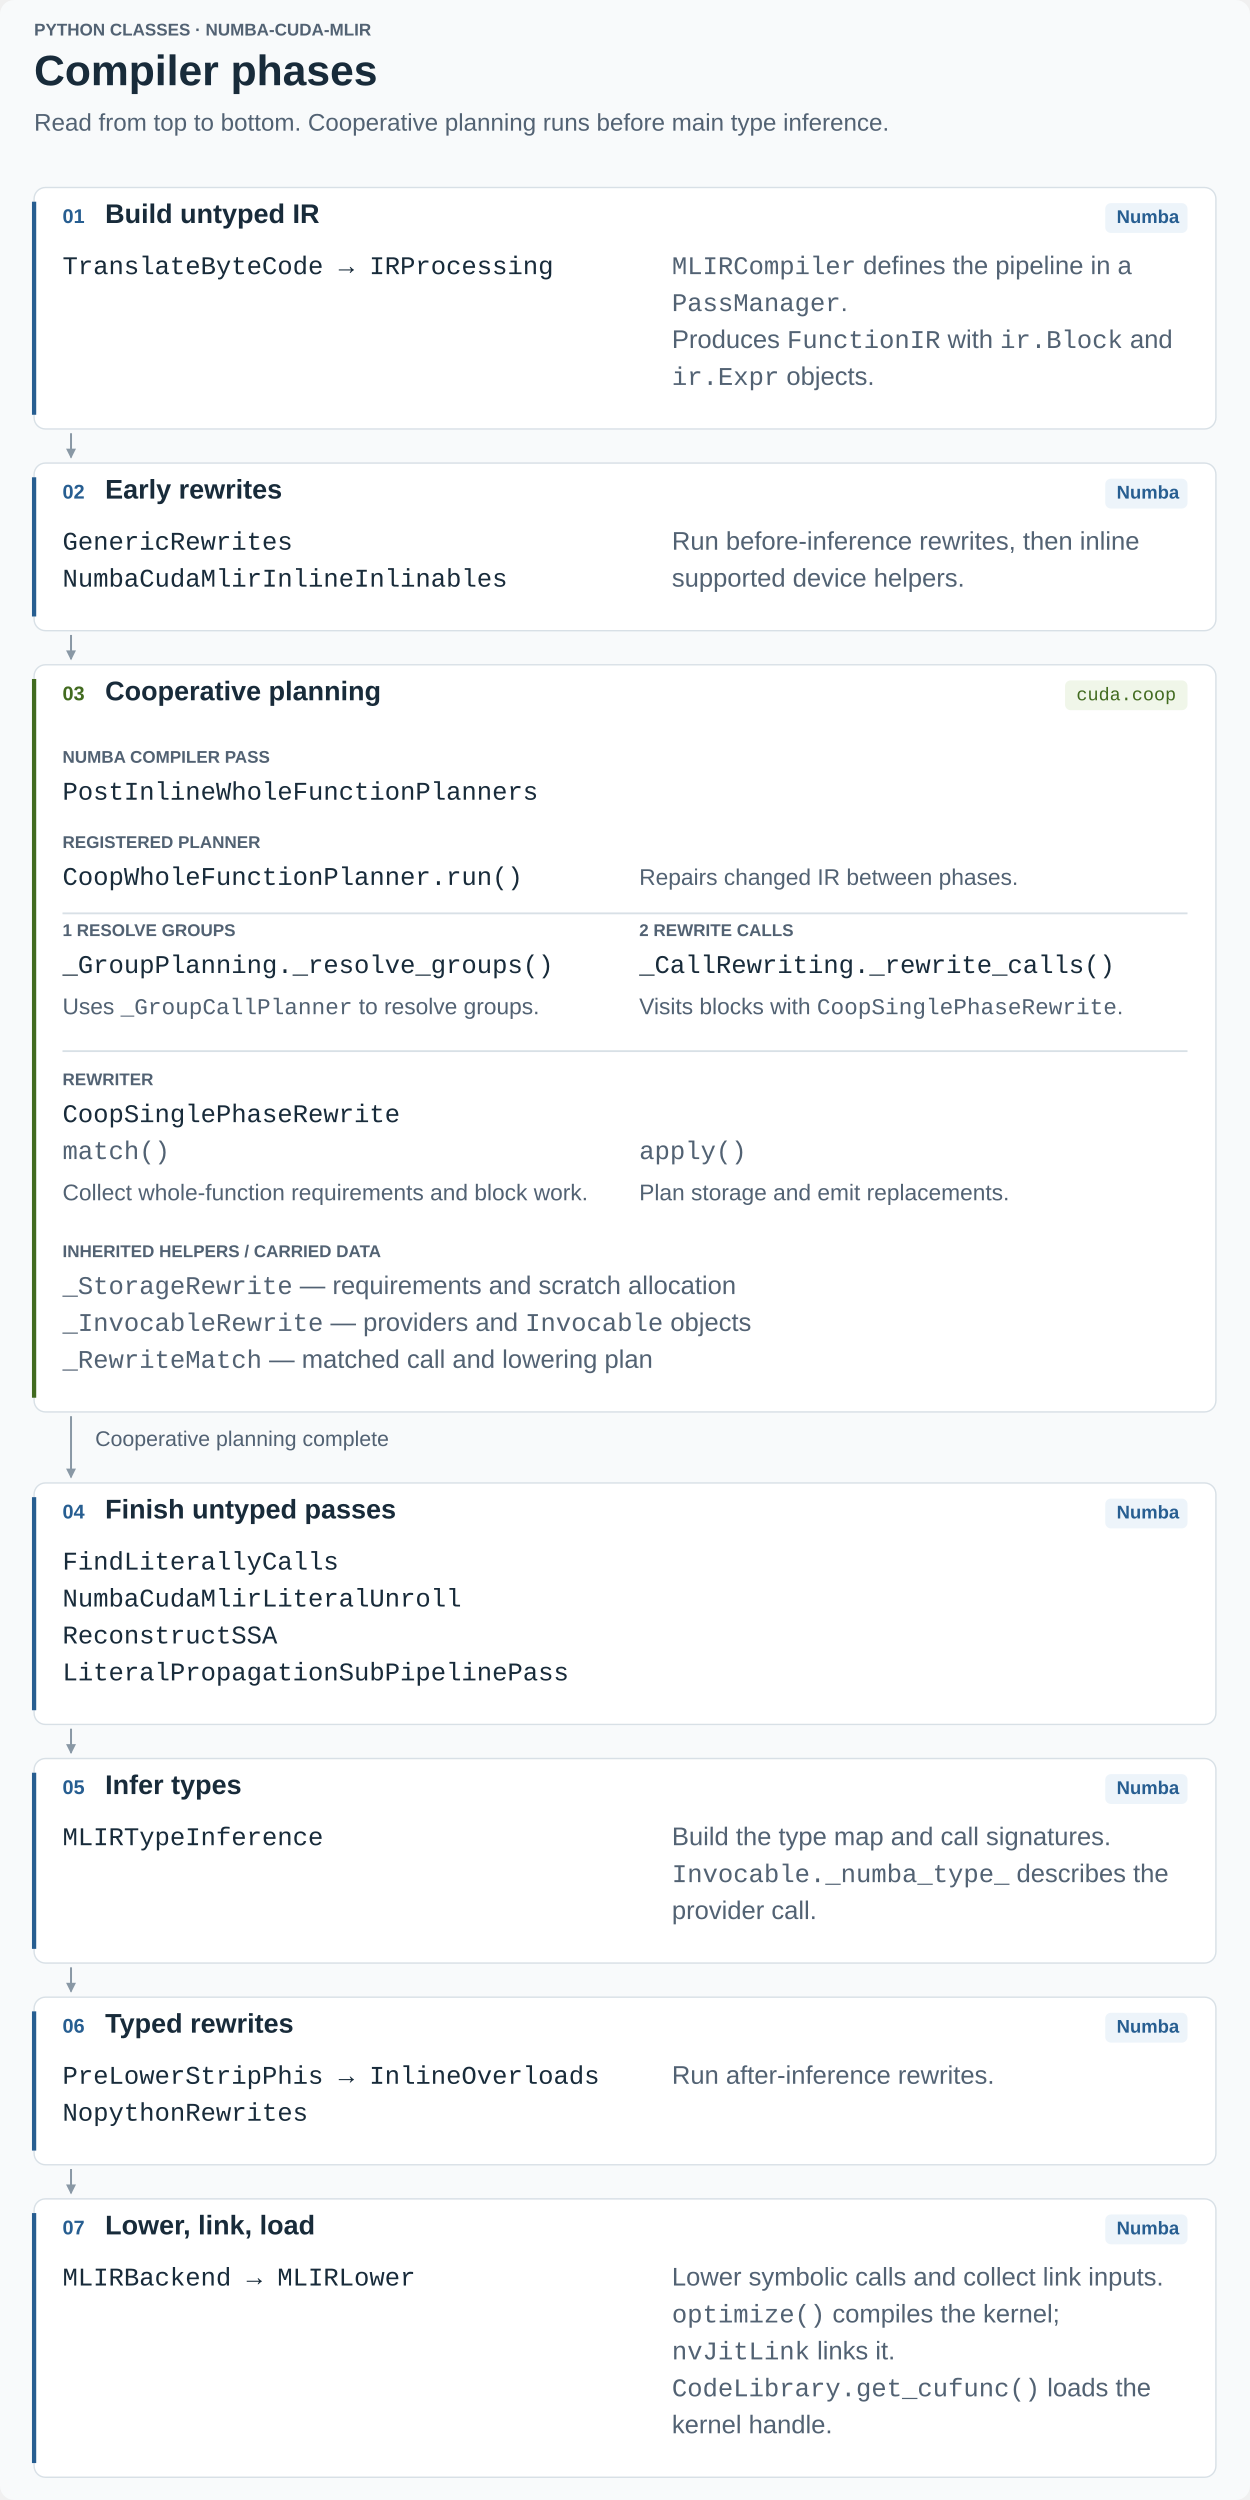
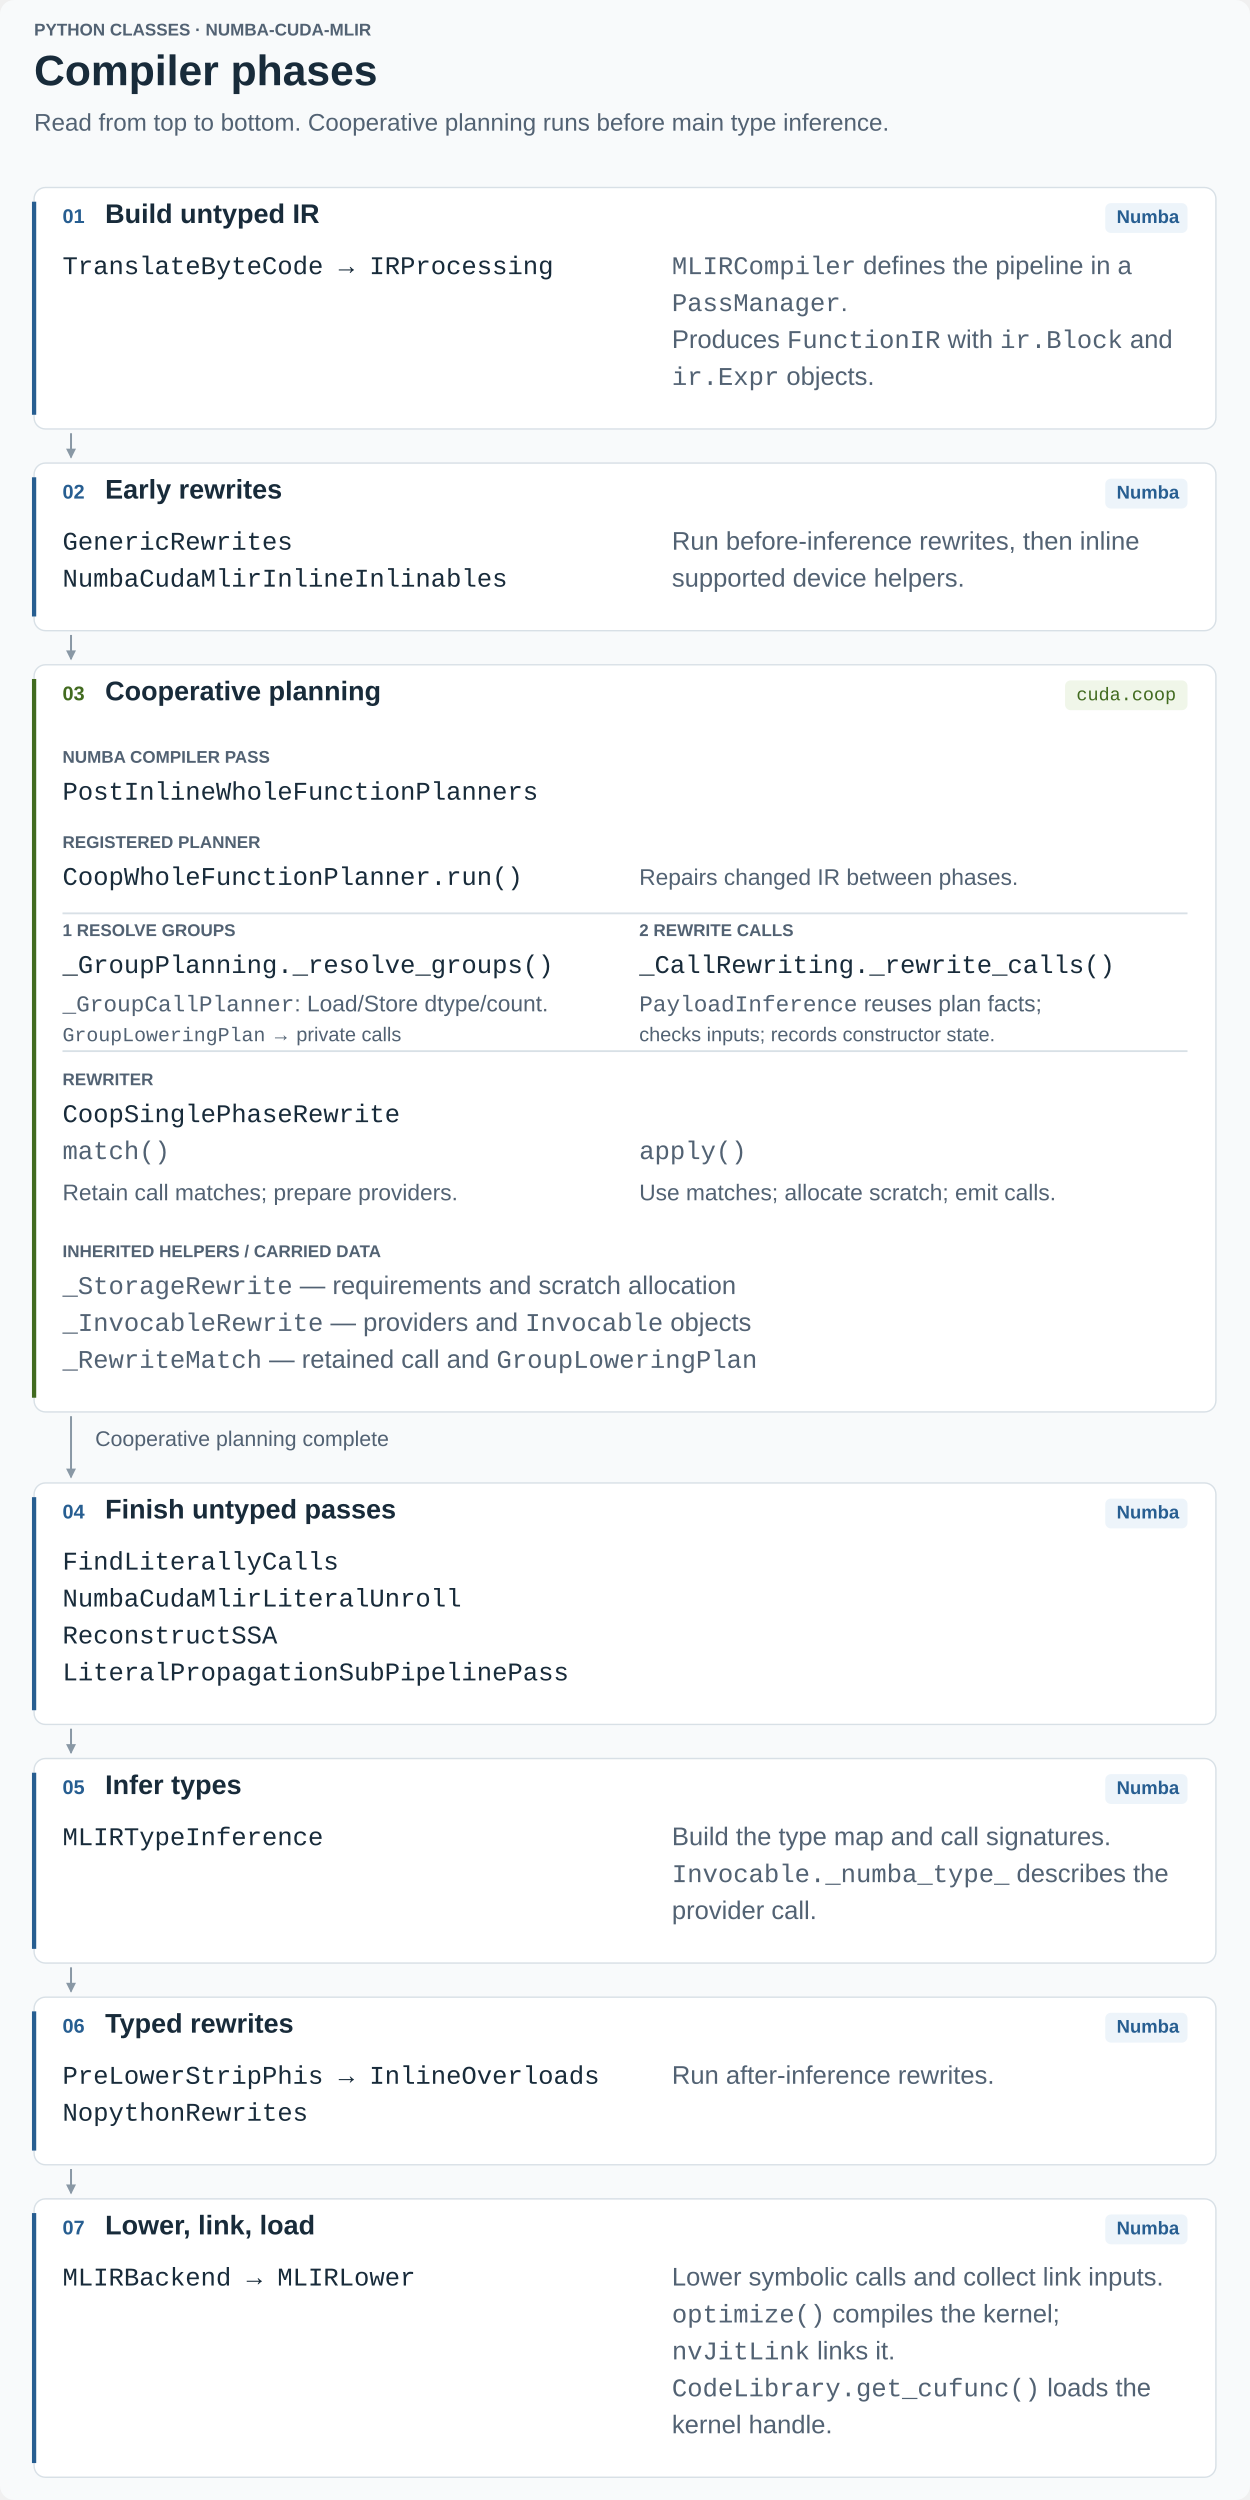
<svg xmlns="http://www.w3.org/2000/svg" role="img" aria-labelledby="title desc" viewBox="0 0 880 1760">
  <defs>
    <marker id="arrow" viewBox="0 0 8 8" refX="7" refY="4" markerWidth="5" markerHeight="5" orient="auto">
      <path d="M0 0L8 4L0 8Z" fill="#8998a5" />
    </marker>
  </defs>
  <rect width="880" height="1760" fill="#f8fafb" rx="10" />
  <text x="24" y="25" font-family="Arial, Helvetica, sans-serif" font-size="12" font-weight="700" fill="#526273">PYTHON CLASSES · NUMBA-CUDA-MLIR</text>
  <text x="24" y="60" font-family="Arial, Helvetica, sans-serif" font-size="30" font-weight="700" fill="#182b3a">Compiler phases</text>
  <text x="24" y="92" font-family="Arial, Helvetica, sans-serif" font-size="17" font-weight="400" fill="#526273">Read</text>
  <text x="64.641" y="92" font-family="Arial, Helvetica, sans-serif" font-size="17" font-weight="400" fill="#526273"> </text>
  <text x="69.364" y="92" font-family="Arial, Helvetica, sans-serif" font-size="17" font-weight="400" fill="#526273">from</text>
  <text x="103.364" y="92" font-family="Arial, Helvetica, sans-serif" font-size="17" font-weight="400" fill="#526273"> </text>
  <text x="108.088" y="92" font-family="Arial, Helvetica, sans-serif" font-size="17" font-weight="400" fill="#526273">top</text>
  <text x="131.72" y="92" font-family="Arial, Helvetica, sans-serif" font-size="17" font-weight="400" fill="#526273"> </text>
  <text x="136.444" y="92" font-family="Arial, Helvetica, sans-serif" font-size="17" font-weight="400" fill="#526273">to</text>
  <text x="150.622" y="92" font-family="Arial, Helvetica, sans-serif" font-size="17" font-weight="400" fill="#526273"> </text>
  <text x="155.345" y="92" font-family="Arial, Helvetica, sans-serif" font-size="17" font-weight="400" fill="#526273">bottom.</text>
  <text x="212.041" y="92" font-family="Arial, Helvetica, sans-serif" font-size="17" font-weight="400" fill="#526273"> </text>
  <text x="216.764" y="92" font-family="Arial, Helvetica, sans-serif" font-size="17" font-weight="400" fill="#526273">Cooperative</text>
  <text x="308.43" y="92" font-family="Arial, Helvetica, sans-serif" font-size="17" font-weight="400" fill="#526273"> </text>
  <text x="313.153" y="92" font-family="Arial, Helvetica, sans-serif" font-size="17" font-weight="400" fill="#526273">planning</text>
  <text x="377.434" y="92" font-family="Arial, Helvetica, sans-serif" font-size="17" font-weight="400" fill="#526273"> </text>
  <text x="382.158" y="92" font-family="Arial, Helvetica, sans-serif" font-size="17" font-weight="400" fill="#526273">runs</text>
  <text x="415.228" y="92" font-family="Arial, Helvetica, sans-serif" font-size="17" font-weight="400" fill="#526273"> </text>
  <text x="419.952" y="92" font-family="Arial, Helvetica, sans-serif" font-size="17" font-weight="400" fill="#526273">before</text>
  <text x="468.155" y="92" font-family="Arial, Helvetica, sans-serif" font-size="17" font-weight="400" fill="#526273"> </text>
  <text x="472.878" y="92" font-family="Arial, Helvetica, sans-serif" font-size="17" font-weight="400" fill="#526273">main</text>
  <text x="509.725" y="92" font-family="Arial, Helvetica, sans-serif" font-size="17" font-weight="400" fill="#526273"> </text>
  <text x="514.448" y="92" font-family="Arial, Helvetica, sans-serif" font-size="17" font-weight="400" fill="#526273">type</text>
  <text x="546.581" y="92" font-family="Arial, Helvetica, sans-serif" font-size="17" font-weight="400" fill="#526273"> </text>
  <text x="551.305" y="92" font-family="Arial, Helvetica, sans-serif" font-size="17" font-weight="400" fill="#526273">inference.</text>
  <rect x="24" y="132" width="832" height="170" rx="8" fill="white" stroke="#d8e0e6" />
  <path d="M24 142V292" stroke="#275e91" stroke-width="3" />
  <g data-node="Build untyped IR" role="group" aria-label="Build untyped IR">
    <text x="44" y="157" font-family="Arial, Helvetica, sans-serif" font-size="14" font-weight="700" fill="#275e91">01</text>
    <text x="74" y="157" font-family="Arial, Helvetica, sans-serif" font-size="19" font-weight="700" fill="#182b3a">Build untyped IR</text>
    <rect x="778.094" y="143" width="57.906" height="21" rx="4" fill="#edf4fa" stroke="none" />
    <text x="786.094" y="157" font-family="Arial, Helvetica, sans-serif" font-size="13" font-weight="700" fill="#275e91">Numba</text>
    <text x="44" y="193" font-family="'Liberation Mono', Consolas, monospace" font-size="18" font-weight="400" fill="#182b3a" data-code="true">TranslateByteCode → IRProcessing</text>
    <text x="473" y="193" font-family="'Liberation Mono', Consolas, monospace" font-size="18" font-weight="400" fill="#526273" data-code="true">MLIRCompiler</text>
    <text x="602.619" y="193" font-family="Arial, Helvetica, sans-serif" font-size="18" font-weight="400" fill="#526273"> </text>
    <text x="607.62" y="193" font-family="Arial, Helvetica, sans-serif" font-size="18" font-weight="400" fill="#526273">defines</text>
    <text x="665.664" y="193" font-family="Arial, Helvetica, sans-serif" font-size="18" font-weight="400" fill="#526273"> </text>
    <text x="670.666" y="193" font-family="Arial, Helvetica, sans-serif" font-size="18" font-weight="400" fill="#526273">the</text>
    <text x="695.689" y="193" font-family="Arial, Helvetica, sans-serif" font-size="18" font-weight="400" fill="#526273"> </text>
    <text x="700.691" y="193" font-family="Arial, Helvetica, sans-serif" font-size="18" font-weight="400" fill="#526273">pipeline</text>
    <text x="762.741" y="193" font-family="Arial, Helvetica, sans-serif" font-size="18" font-weight="400" fill="#526273"> </text>
    <text x="767.742" y="193" font-family="Arial, Helvetica, sans-serif" font-size="18" font-weight="400" fill="#526273">in</text>
    <text x="781.752" y="193" font-family="Arial, Helvetica, sans-serif" font-size="18" font-weight="400" fill="#526273"> </text>
    <text x="786.753" y="193" font-family="Arial, Helvetica, sans-serif" font-size="18" font-weight="400" fill="#526273">a</text>
    <text x="796.764" y="193" font-family="Arial, Helvetica, sans-serif" font-size="18" font-weight="400" fill="#526273"> </text>
    <text x="473" y="219" font-family="'Liberation Mono', Consolas, monospace" font-size="18" font-weight="400" fill="#526273" data-code="true">PassManager</text>
    <text x="591.817" y="219" font-family="Arial, Helvetica, sans-serif" font-size="18" font-weight="400" fill="#526273">.</text>
    <text x="473" y="245" font-family="Arial, Helvetica, sans-serif" font-size="18" font-weight="400" fill="#526273">Produces</text>
    <text x="549.044" y="245" font-family="Arial, Helvetica, sans-serif" font-size="18" font-weight="400" fill="#526273"> </text>
    <text x="554.045" y="245" font-family="'Liberation Mono', Consolas, monospace" font-size="18" font-weight="400" fill="#526273" data-code="true">FunctionIR</text>
    <text x="662.061" y="245" font-family="Arial, Helvetica, sans-serif" font-size="18" font-weight="400" fill="#526273"> </text>
    <text x="667.062" y="245" font-family="Arial, Helvetica, sans-serif" font-size="18" font-weight="400" fill="#526273">with</text>
    <text x="699.072" y="245" font-family="Arial, Helvetica, sans-serif" font-size="18" font-weight="400" fill="#526273"> </text>
    <text x="704.073" y="245" font-family="'Liberation Mono', Consolas, monospace" font-size="18" font-weight="400" fill="#526273" data-code="true">ir.Block</text>
    <text x="790.486" y="245" font-family="Arial, Helvetica, sans-serif" font-size="18" font-weight="400" fill="#526273"> </text>
    <text x="795.487" y="245" font-family="Arial, Helvetica, sans-serif" font-size="18" font-weight="400" fill="#526273">and</text>
    <text x="825.52" y="245" font-family="Arial, Helvetica, sans-serif" font-size="18" font-weight="400" fill="#526273"> </text>
    <text x="473" y="271" font-family="'Liberation Mono', Consolas, monospace" font-size="18" font-weight="400" fill="#526273" data-code="true">ir.Expr</text>
    <text x="548.611" y="271" font-family="Arial, Helvetica, sans-serif" font-size="18" font-weight="400" fill="#526273"> </text>
    <text x="553.612" y="271" font-family="Arial, Helvetica, sans-serif" font-size="18" font-weight="400" fill="#526273">objects.</text>
  </g>
  <path d="M50 305V322" stroke="#8998a5" stroke-width="1.4" fill="none" marker-end="url(#arrow)" />
  <rect x="24" y="326" width="832" height="118" rx="8" fill="white" stroke="#d8e0e6" />
  <path d="M24 336V434" stroke="#275e91" stroke-width="3" />
  <g data-node="Early rewrites" role="group" aria-label="Early rewrites">
    <text x="44" y="351" font-family="Arial, Helvetica, sans-serif" font-size="14" font-weight="700" fill="#275e91">02</text>
    <text x="74" y="351" font-family="Arial, Helvetica, sans-serif" font-size="19" font-weight="700" fill="#182b3a">Early rewrites</text>
    <rect x="778.094" y="337" width="57.906" height="21" rx="4" fill="#edf4fa" stroke="none" />
    <text x="786.094" y="351" font-family="Arial, Helvetica, sans-serif" font-size="13" font-weight="700" fill="#275e91">Numba</text>
    <text x="44" y="387" font-family="'Liberation Mono', Consolas, monospace" font-size="18" font-weight="400" fill="#182b3a" data-code="true">GenericRewrites</text>
    <text x="44" y="413" font-family="'Liberation Mono', Consolas, monospace" font-size="18" font-weight="400" fill="#182b3a" data-code="true">NumbaCudaMlirInlineInlinables</text>
    <text x="473" y="387" font-family="Arial, Helvetica, sans-serif" font-size="18" font-weight="400" fill="#526273">Run</text>
    <text x="506.02" y="387" font-family="Arial, Helvetica, sans-serif" font-size="18" font-weight="400" fill="#526273"> </text>
    <text x="511.022" y="387" font-family="Arial, Helvetica, sans-serif" font-size="18" font-weight="400" fill="#526273">before-inference</text>
    <text x="642.103" y="387" font-family="Arial, Helvetica, sans-serif" font-size="18" font-weight="400" fill="#526273"> </text>
    <text x="647.105" y="387" font-family="Arial, Helvetica, sans-serif" font-size="18" font-weight="400" fill="#526273">rewrites,</text>
    <text x="715.114" y="387" font-family="Arial, Helvetica, sans-serif" font-size="18" font-weight="400" fill="#526273"> </text>
    <text x="720.116" y="387" font-family="Arial, Helvetica, sans-serif" font-size="18" font-weight="400" fill="#526273">then</text>
    <text x="755.15" y="387" font-family="Arial, Helvetica, sans-serif" font-size="18" font-weight="400" fill="#526273"> </text>
    <text x="760.152" y="387" font-family="Arial, Helvetica, sans-serif" font-size="18" font-weight="400" fill="#526273">inline</text>
    <text x="802.18" y="387" font-family="Arial, Helvetica, sans-serif" font-size="18" font-weight="400" fill="#526273"> </text>
    <text x="473" y="413" font-family="Arial, Helvetica, sans-serif" font-size="18" font-weight="400" fill="#526273">supported</text>
    <text x="553.061" y="413" font-family="Arial, Helvetica, sans-serif" font-size="18" font-weight="400" fill="#526273"> </text>
    <text x="558.062" y="413" font-family="Arial, Helvetica, sans-serif" font-size="18" font-weight="400" fill="#526273">device</text>
    <text x="610.094" y="413" font-family="Arial, Helvetica, sans-serif" font-size="18" font-weight="400" fill="#526273"> </text>
    <text x="615.095" y="413" font-family="Arial, Helvetica, sans-serif" font-size="18" font-weight="400" fill="#526273">helpers.</text>
  </g>
  <path d="M50 447V464" stroke="#8998a5" stroke-width="1.4" fill="none" marker-end="url(#arrow)" />
  <rect x="24" y="468" width="832" height="526" rx="8" fill="white" stroke="#d8e0e6" />
  <path d="M24 478V984" stroke="#426b20" stroke-width="3" />
  <g data-node="Cooperative planning" role="group" aria-label="Cooperative planning">
    <text x="44" y="493" font-family="Arial, Helvetica, sans-serif" font-size="14" font-weight="700" fill="#426b20">03</text>
    <text x="74" y="493" font-family="Arial, Helvetica, sans-serif" font-size="19" font-weight="700" fill="#182b3a">Cooperative planning</text>
    <rect x="749.786" y="479" width="86.214" height="21" rx="4" fill="#f0f6e9" stroke="none" />
    <text x="757.786" y="493" font-family="'Liberation Mono', Consolas, monospace" font-size="13" font-weight="400" fill="#426b20" data-code="true">cuda.coop</text>
    <text x="44" y="537" font-family="Arial, Helvetica, sans-serif" font-size="12" font-weight="700" fill="#526273">NUMBA COMPILER PASS</text>
    <text x="44" y="563" font-family="'Liberation Mono', Consolas, monospace" font-size="18" font-weight="400" fill="#182b3a" data-code="true">PostInlineWholeFunctionPlanners</text>
    <text x="44" y="597" font-family="Arial, Helvetica, sans-serif" font-size="12" font-weight="700" fill="#526273">REGISTERED PLANNER</text>
    <text x="44" y="623" font-family="'Liberation Mono', Consolas, monospace" font-size="18" font-weight="400" fill="#182b3a" data-code="true">CoopWholeFunctionPlanner.run()</text>
    <text x="450" y="623" font-family="Arial, Helvetica, sans-serif" font-size="16" font-weight="400" fill="#526273">Repairs changed IR between phases.</text>
    <path d="M44 643L836 643" stroke="#d8e0e6" stroke-width="1.3" fill="none" />
    <text x="44" y="659" font-family="Arial, Helvetica, sans-serif" font-size="12" font-weight="700" fill="#526273">1  RESOLVE GROUPS</text>
    <text x="44" y="685" font-family="'Liberation Mono', Consolas, monospace" font-size="18" font-weight="400" fill="#182b3a" data-code="true">_GroupPlanning._resolve_groups()</text>
-     <text x="44" y="714" font-family="Arial, Helvetica, sans-serif" font-size="16" font-weight="400" fill="#526273">Uses <tspan font-family="'Liberation Mono', Consolas, monospace" data-code="true">_GroupCallPlanner</tspan> to resolve groups.</text>
+     <text x="44" y="712" font-family="Arial, Helvetica, sans-serif" font-size="16" font-weight="400" fill="#526273">
+       <tspan font-family="'Liberation Mono', Consolas, monospace" data-code="true">_GroupCallPlanner</tspan>: Load/Store dtype/count.</text>
+     <text x="44" y="733" font-family="Arial, Helvetica, sans-serif" font-size="14" font-weight="400" fill="#526273">
+       <tspan font-family="'Liberation Mono', Consolas, monospace" data-code="true">GroupLoweringPlan</tspan> → private calls</text>
    <text x="450" y="659" font-family="Arial, Helvetica, sans-serif" font-size="12" font-weight="700" fill="#526273">2  REWRITE CALLS</text>
    <text x="450" y="685" font-family="'Liberation Mono', Consolas, monospace" font-size="18" font-weight="400" fill="#182b3a" data-code="true">_CallRewriting._rewrite_calls()</text>
-     <text x="450" y="714" font-family="Arial, Helvetica, sans-serif" font-size="16" font-weight="400" fill="#526273">Visits</text>
-     <text x="487.938" y="714" font-family="Arial, Helvetica, sans-serif" font-size="16" font-weight="400" fill="#526273"> </text>
-     <text x="492.383" y="714" font-family="Arial, Helvetica, sans-serif" font-size="16" font-weight="400" fill="#526273">blocks</text>
-     <text x="537.734" y="714" font-family="Arial, Helvetica, sans-serif" font-size="16" font-weight="400" fill="#526273"> </text>
-     <text x="542.18" y="714" font-family="Arial, Helvetica, sans-serif" font-size="16" font-weight="400" fill="#526273">with</text>
-     <text x="570.633" y="714" font-family="Arial, Helvetica, sans-serif" font-size="16" font-weight="400" fill="#526273"> </text>
-     <text x="575.078" y="714" font-family="'Liberation Mono', Consolas, monospace" font-size="16" font-weight="400" fill="#526273" data-code="true">CoopSinglePhaseRewrite</text>
-     <text x="786.312" y="714" font-family="Arial, Helvetica, sans-serif" font-size="16" font-weight="400" fill="#526273">.</text>
+     <text x="450" y="712" font-family="Arial, Helvetica, sans-serif" font-size="16" font-weight="400" fill="#526273">
+       <tspan font-family="'Liberation Mono', Consolas, monospace" data-code="true">PayloadInference</tspan> reuses plan facts;</text>
+     <text x="450" y="733" font-family="Arial, Helvetica, sans-serif" font-size="14" font-weight="400" fill="#526273">checks inputs; records constructor state.</text>
    <path d="M44 740L836 740" stroke="#d8e0e6" stroke-width="1.3" fill="none" />
    <text x="44" y="764" font-family="Arial, Helvetica, sans-serif" font-size="12" font-weight="700" fill="#526273">REWRITER</text>
    <text x="44" y="790" font-family="'Liberation Mono', Consolas, monospace" font-size="18" font-weight="400" fill="#182b3a" data-code="true">CoopSinglePhaseRewrite</text>
    <text x="44" y="816" font-family="'Liberation Mono', Consolas, monospace" font-size="18" font-weight="400" fill="#526273" data-code="true">match()</text>
-     <text x="44" y="845" font-family="Arial, Helvetica, sans-serif" font-size="16" font-weight="400" fill="#526273">Collect</text>
-     <text x="92.906" y="845" font-family="Arial, Helvetica, sans-serif" font-size="16" font-weight="400" fill="#526273"> </text>
-     <text x="97.352" y="845" font-family="Arial, Helvetica, sans-serif" font-size="16" font-weight="400" fill="#526273">whole-function</text>
-     <text x="200.523" y="845" font-family="Arial, Helvetica, sans-serif" font-size="16" font-weight="400" fill="#526273"> </text>
-     <text x="204.969" y="845" font-family="Arial, Helvetica, sans-serif" font-size="16" font-weight="400" fill="#526273">requirements</text>
-     <text x="298.344" y="845" font-family="Arial, Helvetica, sans-serif" font-size="16" font-weight="400" fill="#526273"> </text>
-     <text x="302.789" y="845" font-family="Arial, Helvetica, sans-serif" font-size="16" font-weight="400" fill="#526273">and</text>
-     <text x="329.484" y="845" font-family="Arial, Helvetica, sans-serif" font-size="16" font-weight="400" fill="#526273"> </text>
-     <text x="333.93" y="845" font-family="Arial, Helvetica, sans-serif" font-size="16" font-weight="400" fill="#526273">block</text>
-     <text x="371.281" y="845" font-family="Arial, Helvetica, sans-serif" font-size="16" font-weight="400" fill="#526273"> </text>
-     <text x="375.727" y="845" font-family="Arial, Helvetica, sans-serif" font-size="16" font-weight="400" fill="#526273">work.</text>
+     <text x="44" y="845" font-family="Arial, Helvetica, sans-serif" font-size="16" font-weight="400" fill="#526273">Retain call matches; prepare providers.</text>
    <text x="450" y="816" font-family="'Liberation Mono', Consolas, monospace" font-size="18" font-weight="400" fill="#526273" data-code="true">apply()</text>
-     <text x="450" y="845" font-family="Arial, Helvetica, sans-serif" font-size="16" font-weight="400" fill="#526273">Plan</text>
-     <text x="482.023" y="845" font-family="Arial, Helvetica, sans-serif" font-size="16" font-weight="400" fill="#526273"> </text>
-     <text x="486.469" y="845" font-family="Arial, Helvetica, sans-serif" font-size="16" font-weight="400" fill="#526273">storage</text>
-     <text x="539.836" y="845" font-family="Arial, Helvetica, sans-serif" font-size="16" font-weight="400" fill="#526273"> </text>
-     <text x="544.281" y="845" font-family="Arial, Helvetica, sans-serif" font-size="16" font-weight="400" fill="#526273">and</text>
-     <text x="570.977" y="845" font-family="Arial, Helvetica, sans-serif" font-size="16" font-weight="400" fill="#526273"> </text>
-     <text x="575.422" y="845" font-family="Arial, Helvetica, sans-serif" font-size="16" font-weight="400" fill="#526273">emit</text>
-     <text x="605.648" y="845" font-family="Arial, Helvetica, sans-serif" font-size="16" font-weight="400" fill="#526273"> </text>
-     <text x="610.094" y="845" font-family="Arial, Helvetica, sans-serif" font-size="16" font-weight="400" fill="#526273">replacements.</text>
+     <text x="450" y="845" font-family="Arial, Helvetica, sans-serif" font-size="16" font-weight="400" fill="#526273">Use matches; allocate scratch; emit calls.</text>
    <text x="44" y="885" font-family="Arial, Helvetica, sans-serif" font-size="12" font-weight="700" fill="#526273">INHERITED HELPERS / CARRIED DATA</text>
    <text x="44" y="911" font-family="'Liberation Mono', Consolas, monospace" font-size="18" font-weight="400" fill="#526273" data-code="true">_StorageRewrite</text>
    <text x="206.023" y="911" font-family="Arial, Helvetica, sans-serif" font-size="18" font-weight="400" fill="#526273"> </text>
    <text x="211.025" y="911" font-family="Arial, Helvetica, sans-serif" font-size="18" font-weight="400" fill="#526273">—</text>
    <text x="229.025" y="911" font-family="Arial, Helvetica, sans-serif" font-size="18" font-weight="400" fill="#526273"> </text>
    <text x="234.027" y="911" font-family="Arial, Helvetica, sans-serif" font-size="18" font-weight="400" fill="#526273">requirements</text>
    <text x="339.073" y="911" font-family="Arial, Helvetica, sans-serif" font-size="18" font-weight="400" fill="#526273"> </text>
    <text x="344.075" y="911" font-family="Arial, Helvetica, sans-serif" font-size="18" font-weight="400" fill="#526273">and</text>
    <text x="374.108" y="911" font-family="Arial, Helvetica, sans-serif" font-size="18" font-weight="400" fill="#526273"> </text>
    <text x="379.109" y="911" font-family="Arial, Helvetica, sans-serif" font-size="18" font-weight="400" fill="#526273">scratch</text>
    <text x="437.127" y="911" font-family="Arial, Helvetica, sans-serif" font-size="18" font-weight="400" fill="#526273"> </text>
    <text x="442.128" y="911" font-family="Arial, Helvetica, sans-serif" font-size="18" font-weight="400" fill="#526273">allocation</text>
    <text x="44" y="937" font-family="'Liberation Mono', Consolas, monospace" font-size="18" font-weight="400" fill="#526273" data-code="true">_InvocableRewrite</text>
    <text x="227.627" y="937" font-family="Arial, Helvetica, sans-serif" font-size="18" font-weight="400" fill="#526273"> </text>
    <text x="232.628" y="937" font-family="Arial, Helvetica, sans-serif" font-size="18" font-weight="400" fill="#526273">—</text>
    <text x="250.628" y="937" font-family="Arial, Helvetica, sans-serif" font-size="18" font-weight="400" fill="#526273"> </text>
    <text x="255.63" y="937" font-family="Arial, Helvetica, sans-serif" font-size="18" font-weight="400" fill="#526273">providers</text>
    <text x="329.659" y="937" font-family="Arial, Helvetica, sans-serif" font-size="18" font-weight="400" fill="#526273"> </text>
    <text x="334.661" y="937" font-family="Arial, Helvetica, sans-serif" font-size="18" font-weight="400" fill="#526273">and</text>
    <text x="364.694" y="937" font-family="Arial, Helvetica, sans-serif" font-size="18" font-weight="400" fill="#526273"> </text>
    <text x="369.695" y="937" font-family="'Liberation Mono', Consolas, monospace" font-size="18" font-weight="400" fill="#526273" data-code="true">Invocable</text>
    <text x="466.909" y="937" font-family="Arial, Helvetica, sans-serif" font-size="18" font-weight="400" fill="#526273"> </text>
    <text x="471.911" y="937" font-family="Arial, Helvetica, sans-serif" font-size="18" font-weight="400" fill="#526273">objects</text>
-     <text x="44" y="963" font-family="'Liberation Mono', Consolas, monospace" font-size="18" font-weight="400" fill="#526273" data-code="true">_RewriteMatch</text>
-     <text x="184.42" y="963" font-family="Arial, Helvetica, sans-serif" font-size="18" font-weight="400" fill="#526273"> </text>
-     <text x="189.422" y="963" font-family="Arial, Helvetica, sans-serif" font-size="18" font-weight="400" fill="#526273">—</text>
-     <text x="207.422" y="963" font-family="Arial, Helvetica, sans-serif" font-size="18" font-weight="400" fill="#526273"> </text>
-     <text x="212.423" y="963" font-family="Arial, Helvetica, sans-serif" font-size="18" font-weight="400" fill="#526273">matched</text>
-     <text x="281.462" y="963" font-family="Arial, Helvetica, sans-serif" font-size="18" font-weight="400" fill="#526273"> </text>
-     <text x="286.464" y="963" font-family="Arial, Helvetica, sans-serif" font-size="18" font-weight="400" fill="#526273">call</text>
-     <text x="313.472" y="963" font-family="Arial, Helvetica, sans-serif" font-size="18" font-weight="400" fill="#526273"> </text>
-     <text x="318.473" y="963" font-family="Arial, Helvetica, sans-serif" font-size="18" font-weight="400" fill="#526273">and</text>
-     <text x="348.506" y="963" font-family="Arial, Helvetica, sans-serif" font-size="18" font-weight="400" fill="#526273"> </text>
-     <text x="353.508" y="963" font-family="Arial, Helvetica, sans-serif" font-size="18" font-weight="400" fill="#526273">lowering</text>
-     <text x="420.541" y="963" font-family="Arial, Helvetica, sans-serif" font-size="18" font-weight="400" fill="#526273"> </text>
-     <text x="425.542" y="963" font-family="Arial, Helvetica, sans-serif" font-size="18" font-weight="400" fill="#526273">plan</text>
+     <text x="44" y="963" font-family="Arial, Helvetica, sans-serif" font-size="18" font-weight="400" fill="#526273">
+       <tspan font-family="'Liberation Mono', Consolas, monospace" data-code="true">_RewriteMatch</tspan> — retained call and <tspan font-family="'Liberation Mono', Consolas, monospace" data-code="true">GroupLoweringPlan</tspan>
+     </text>
  </g>
  <text x="67" y="1018" font-family="Arial, Helvetica, sans-serif" font-size="15" font-weight="400" fill="#526273">Cooperative</text>
  <text x="147.881" y="1018" font-family="Arial, Helvetica, sans-serif" font-size="15" font-weight="400" fill="#526273"> </text>
  <text x="152.048" y="1018" font-family="Arial, Helvetica, sans-serif" font-size="15" font-weight="400" fill="#526273">planning</text>
  <text x="208.767" y="1018" font-family="Arial, Helvetica, sans-serif" font-size="15" font-weight="400" fill="#526273"> </text>
  <text x="212.934" y="1018" font-family="Arial, Helvetica, sans-serif" font-size="15" font-weight="400" fill="#526273">complete</text>
  <path d="M50 997V1040" stroke="#8998a5" stroke-width="1.4" fill="none" marker-end="url(#arrow)" />
  <rect x="24" y="1044" width="832" height="170" rx="8" fill="white" stroke="#d8e0e6" />
  <path d="M24 1054V1204" stroke="#275e91" stroke-width="3" />
  <g data-node="Finish untyped passes" role="group" aria-label="Finish untyped passes">
    <text x="44" y="1069" font-family="Arial, Helvetica, sans-serif" font-size="14" font-weight="700" fill="#275e91">04</text>
    <text x="74" y="1069" font-family="Arial, Helvetica, sans-serif" font-size="19" font-weight="700" fill="#182b3a">Finish untyped passes</text>
    <rect x="778.094" y="1055" width="57.906" height="21" rx="4" fill="#edf4fa" stroke="none" />
    <text x="786.094" y="1069" font-family="Arial, Helvetica, sans-serif" font-size="13" font-weight="700" fill="#275e91">Numba</text>
    <text x="44" y="1105" font-family="'Liberation Mono', Consolas, monospace" font-size="18" font-weight="400" fill="#182b3a" data-code="true">FindLiterallyCalls</text>
    <text x="44" y="1131" font-family="'Liberation Mono', Consolas, monospace" font-size="18" font-weight="400" fill="#182b3a" data-code="true">NumbaCudaMlirLiteralUnroll</text>
    <text x="44" y="1157" font-family="'Liberation Mono', Consolas, monospace" font-size="18" font-weight="400" fill="#182b3a" data-code="true">ReconstructSSA</text>
    <text x="44" y="1183" font-family="'Liberation Mono', Consolas, monospace" font-size="18" font-weight="400" fill="#182b3a" data-code="true">LiteralPropagationSubPipelinePass</text>
  </g>
  <path d="M50 1217V1234" stroke="#8998a5" stroke-width="1.4" fill="none" marker-end="url(#arrow)" />
  <rect x="24" y="1238" width="832" height="144" rx="8" fill="white" stroke="#d8e0e6" />
  <path d="M24 1248V1372" stroke="#275e91" stroke-width="3" />
  <g data-node="Infer types" role="group" aria-label="Infer types">
    <text x="44" y="1263" font-family="Arial, Helvetica, sans-serif" font-size="14" font-weight="700" fill="#275e91">05</text>
    <text x="74" y="1263" font-family="Arial, Helvetica, sans-serif" font-size="19" font-weight="700" fill="#182b3a">Infer types</text>
    <rect x="778.094" y="1249" width="57.906" height="21" rx="4" fill="#edf4fa" stroke="none" />
    <text x="786.094" y="1263" font-family="Arial, Helvetica, sans-serif" font-size="13" font-weight="700" fill="#275e91">Numba</text>
    <text x="44" y="1299" font-family="'Liberation Mono', Consolas, monospace" font-size="18" font-weight="400" fill="#182b3a" data-code="true">MLIRTypeInference</text>
    <text x="473" y="1299" font-family="Arial, Helvetica, sans-serif" font-size="18" font-weight="400" fill="#526273">Build</text>
    <text x="513.025" y="1299" font-family="Arial, Helvetica, sans-serif" font-size="18" font-weight="400" fill="#526273"> </text>
    <text x="518.027" y="1299" font-family="Arial, Helvetica, sans-serif" font-size="18" font-weight="400" fill="#526273">the</text>
    <text x="543.05" y="1299" font-family="Arial, Helvetica, sans-serif" font-size="18" font-weight="400" fill="#526273"> </text>
    <text x="548.052" y="1299" font-family="Arial, Helvetica, sans-serif" font-size="18" font-weight="400" fill="#526273">type</text>
    <text x="582.075" y="1299" font-family="Arial, Helvetica, sans-serif" font-size="18" font-weight="400" fill="#526273"> </text>
    <text x="587.077" y="1299" font-family="Arial, Helvetica, sans-serif" font-size="18" font-weight="400" fill="#526273">map</text>
    <text x="622.092" y="1299" font-family="Arial, Helvetica, sans-serif" font-size="18" font-weight="400" fill="#526273"> </text>
    <text x="627.094" y="1299" font-family="Arial, Helvetica, sans-serif" font-size="18" font-weight="400" fill="#526273">and</text>
    <text x="657.127" y="1299" font-family="Arial, Helvetica, sans-serif" font-size="18" font-weight="400" fill="#526273"> </text>
    <text x="662.128" y="1299" font-family="Arial, Helvetica, sans-serif" font-size="18" font-weight="400" fill="#526273">call</text>
    <text x="689.136" y="1299" font-family="Arial, Helvetica, sans-serif" font-size="18" font-weight="400" fill="#526273"> </text>
    <text x="694.137" y="1299" font-family="Arial, Helvetica, sans-serif" font-size="18" font-weight="400" fill="#526273">signatures.</text>
    <text x="473" y="1325" font-family="'Liberation Mono', Consolas, monospace" font-size="18" font-weight="400" fill="#526273" data-code="true">Invocable._numba_type_</text>
    <text x="710.634" y="1325" font-family="Arial, Helvetica, sans-serif" font-size="18" font-weight="400" fill="#526273"> </text>
    <text x="715.636" y="1325" font-family="Arial, Helvetica, sans-serif" font-size="18" font-weight="400" fill="#526273">describes</text>
    <text x="792.672" y="1325" font-family="Arial, Helvetica, sans-serif" font-size="18" font-weight="400" fill="#526273"> </text>
    <text x="797.673" y="1325" font-family="Arial, Helvetica, sans-serif" font-size="18" font-weight="400" fill="#526273">the</text>
    <text x="822.697" y="1325" font-family="Arial, Helvetica, sans-serif" font-size="18" font-weight="400" fill="#526273"> </text>
    <text x="473" y="1351" font-family="Arial, Helvetica, sans-serif" font-size="18" font-weight="400" fill="#526273">provider</text>
    <text x="538.03" y="1351" font-family="Arial, Helvetica, sans-serif" font-size="18" font-weight="400" fill="#526273"> </text>
    <text x="543.031" y="1351" font-family="Arial, Helvetica, sans-serif" font-size="18" font-weight="400" fill="#526273">call.</text>
  </g>
  <path d="M50 1385V1402" stroke="#8998a5" stroke-width="1.4" fill="none" marker-end="url(#arrow)" />
  <rect x="24" y="1406" width="832" height="118" rx="8" fill="white" stroke="#d8e0e6" />
  <path d="M24 1416V1514" stroke="#275e91" stroke-width="3" />
  <g data-node="Typed rewrites" role="group" aria-label="Typed rewrites">
    <text x="44" y="1431" font-family="Arial, Helvetica, sans-serif" font-size="14" font-weight="700" fill="#275e91">06</text>
    <text x="74" y="1431" font-family="Arial, Helvetica, sans-serif" font-size="19" font-weight="700" fill="#182b3a">Typed rewrites</text>
    <rect x="778.094" y="1417" width="57.906" height="21" rx="4" fill="#edf4fa" stroke="none" />
    <text x="786.094" y="1431" font-family="Arial, Helvetica, sans-serif" font-size="13" font-weight="700" fill="#275e91">Numba</text>
    <text x="44" y="1467" font-family="'Liberation Mono', Consolas, monospace" font-size="18" font-weight="400" fill="#182b3a" data-code="true">PreLowerStripPhis → InlineOverloads</text>
    <text x="44" y="1493" font-family="'Liberation Mono', Consolas, monospace" font-size="18" font-weight="400" fill="#182b3a" data-code="true">NopythonRewrites</text>
    <text x="473" y="1467" font-family="Arial, Helvetica, sans-serif" font-size="18" font-weight="400" fill="#526273">Run</text>
    <text x="506.02" y="1467" font-family="Arial, Helvetica, sans-serif" font-size="18" font-weight="400" fill="#526273"> </text>
    <text x="511.022" y="1467" font-family="Arial, Helvetica, sans-serif" font-size="18" font-weight="400" fill="#526273">after-inference</text>
    <text x="627.083" y="1467" font-family="Arial, Helvetica, sans-serif" font-size="18" font-weight="400" fill="#526273"> </text>
    <text x="632.084" y="1467" font-family="Arial, Helvetica, sans-serif" font-size="18" font-weight="400" fill="#526273">rewrites.</text>
  </g>
  <path d="M50 1527V1544" stroke="#8998a5" stroke-width="1.4" fill="none" marker-end="url(#arrow)" />
  <rect x="24" y="1548" width="832" height="196" rx="8" fill="white" stroke="#d8e0e6" />
  <path d="M24 1558V1734" stroke="#275e91" stroke-width="3" />
  <g data-node="Lower, link, load" role="group" aria-label="Lower, link, load">
    <text x="44" y="1573" font-family="Arial, Helvetica, sans-serif" font-size="14" font-weight="700" fill="#275e91">07</text>
    <text x="74" y="1573" font-family="Arial, Helvetica, sans-serif" font-size="19" font-weight="700" fill="#182b3a">Lower, link, load</text>
    <rect x="778.094" y="1559" width="57.906" height="21" rx="4" fill="#edf4fa" stroke="none" />
    <text x="786.094" y="1573" font-family="Arial, Helvetica, sans-serif" font-size="13" font-weight="700" fill="#275e91">Numba</text>
    <text x="44" y="1609" font-family="'Liberation Mono', Consolas, monospace" font-size="18" font-weight="400" fill="#182b3a" data-code="true">MLIRBackend → MLIRLower</text>
    <text x="473" y="1609" font-family="Arial, Helvetica, sans-serif" font-size="18" font-weight="400" fill="#526273">Lower</text>
    <text x="522.025" y="1609" font-family="Arial, Helvetica, sans-serif" font-size="18" font-weight="400" fill="#526273"> </text>
    <text x="527.027" y="1609" font-family="Arial, Helvetica, sans-serif" font-size="18" font-weight="400" fill="#526273">symbolic</text>
    <text x="597.039" y="1609" font-family="Arial, Helvetica, sans-serif" font-size="18" font-weight="400" fill="#526273"> </text>
    <text x="602.041" y="1609" font-family="Arial, Helvetica, sans-serif" font-size="18" font-weight="400" fill="#526273">calls</text>
    <text x="638.048" y="1609" font-family="Arial, Helvetica, sans-serif" font-size="18" font-weight="400" fill="#526273"> </text>
    <text x="643.05" y="1609" font-family="Arial, Helvetica, sans-serif" font-size="18" font-weight="400" fill="#526273">and</text>
    <text x="673.083" y="1609" font-family="Arial, Helvetica, sans-serif" font-size="18" font-weight="400" fill="#526273"> </text>
    <text x="678.084" y="1609" font-family="Arial, Helvetica, sans-serif" font-size="18" font-weight="400" fill="#526273">collect</text>
    <text x="729.105" y="1609" font-family="Arial, Helvetica, sans-serif" font-size="18" font-weight="400" fill="#526273"> </text>
    <text x="734.106" y="1609" font-family="Arial, Helvetica, sans-serif" font-size="18" font-weight="400" fill="#526273">link</text>
    <text x="761.114" y="1609" font-family="Arial, Helvetica, sans-serif" font-size="18" font-weight="400" fill="#526273"> </text>
    <text x="766.116" y="1609" font-family="Arial, Helvetica, sans-serif" font-size="18" font-weight="400" fill="#526273">inputs.</text>
    <text x="473" y="1635" font-family="'Liberation Mono', Consolas, monospace" font-size="18" font-weight="400" fill="#526273" data-code="true">optimize()</text>
    <text x="581.016" y="1635" font-family="Arial, Helvetica, sans-serif" font-size="18" font-weight="400" fill="#526273"> </text>
    <text x="586.017" y="1635" font-family="Arial, Helvetica, sans-serif" font-size="18" font-weight="400" fill="#526273">compiles</text>
    <text x="657.041" y="1635" font-family="Arial, Helvetica, sans-serif" font-size="18" font-weight="400" fill="#526273"> </text>
    <text x="662.042" y="1635" font-family="Arial, Helvetica, sans-serif" font-size="18" font-weight="400" fill="#526273">the</text>
    <text x="687.066" y="1635" font-family="Arial, Helvetica, sans-serif" font-size="18" font-weight="400" fill="#526273"> </text>
    <text x="692.067" y="1635" font-family="Arial, Helvetica, sans-serif" font-size="18" font-weight="400" fill="#526273">kernel;</text>
    <text x="746.094" y="1635" font-family="Arial, Helvetica, sans-serif" font-size="18" font-weight="400" fill="#526273"> </text>
    <text x="473" y="1661" font-family="'Liberation Mono', Consolas, monospace" font-size="18" font-weight="400" fill="#526273" data-code="true">nvJitLink</text>
    <text x="570.214" y="1661" font-family="Arial, Helvetica, sans-serif" font-size="18" font-weight="400" fill="#526273"> </text>
    <text x="575.216" y="1661" font-family="Arial, Helvetica, sans-serif" font-size="18" font-weight="400" fill="#526273">links</text>
    <text x="611.223" y="1661" font-family="Arial, Helvetica, sans-serif" font-size="18" font-weight="400" fill="#526273"> </text>
    <text x="616.225" y="1661" font-family="Arial, Helvetica, sans-serif" font-size="18" font-weight="400" fill="#526273">it.</text>
    <text x="473" y="1687" font-family="'Liberation Mono', Consolas, monospace" font-size="18" font-weight="400" fill="#526273" data-code="true">CodeLibrary.get_cufunc()</text>
    <text x="732.237" y="1687" font-family="Arial, Helvetica, sans-serif" font-size="18" font-weight="400" fill="#526273"> </text>
    <text x="737.239" y="1687" font-family="Arial, Helvetica, sans-serif" font-size="18" font-weight="400" fill="#526273">loads</text>
    <text x="780.27" y="1687" font-family="Arial, Helvetica, sans-serif" font-size="18" font-weight="400" fill="#526273"> </text>
    <text x="785.272" y="1687" font-family="Arial, Helvetica, sans-serif" font-size="18" font-weight="400" fill="#526273">the</text>
    <text x="810.295" y="1687" font-family="Arial, Helvetica, sans-serif" font-size="18" font-weight="400" fill="#526273"> </text>
    <text x="473" y="1713" font-family="Arial, Helvetica, sans-serif" font-size="18" font-weight="400" fill="#526273">kernel</text>
    <text x="522.025" y="1713" font-family="Arial, Helvetica, sans-serif" font-size="18" font-weight="400" fill="#526273"> </text>
    <text x="527.027" y="1713" font-family="Arial, Helvetica, sans-serif" font-size="18" font-weight="400" fill="#526273">handle.</text>
  </g>
</svg>
